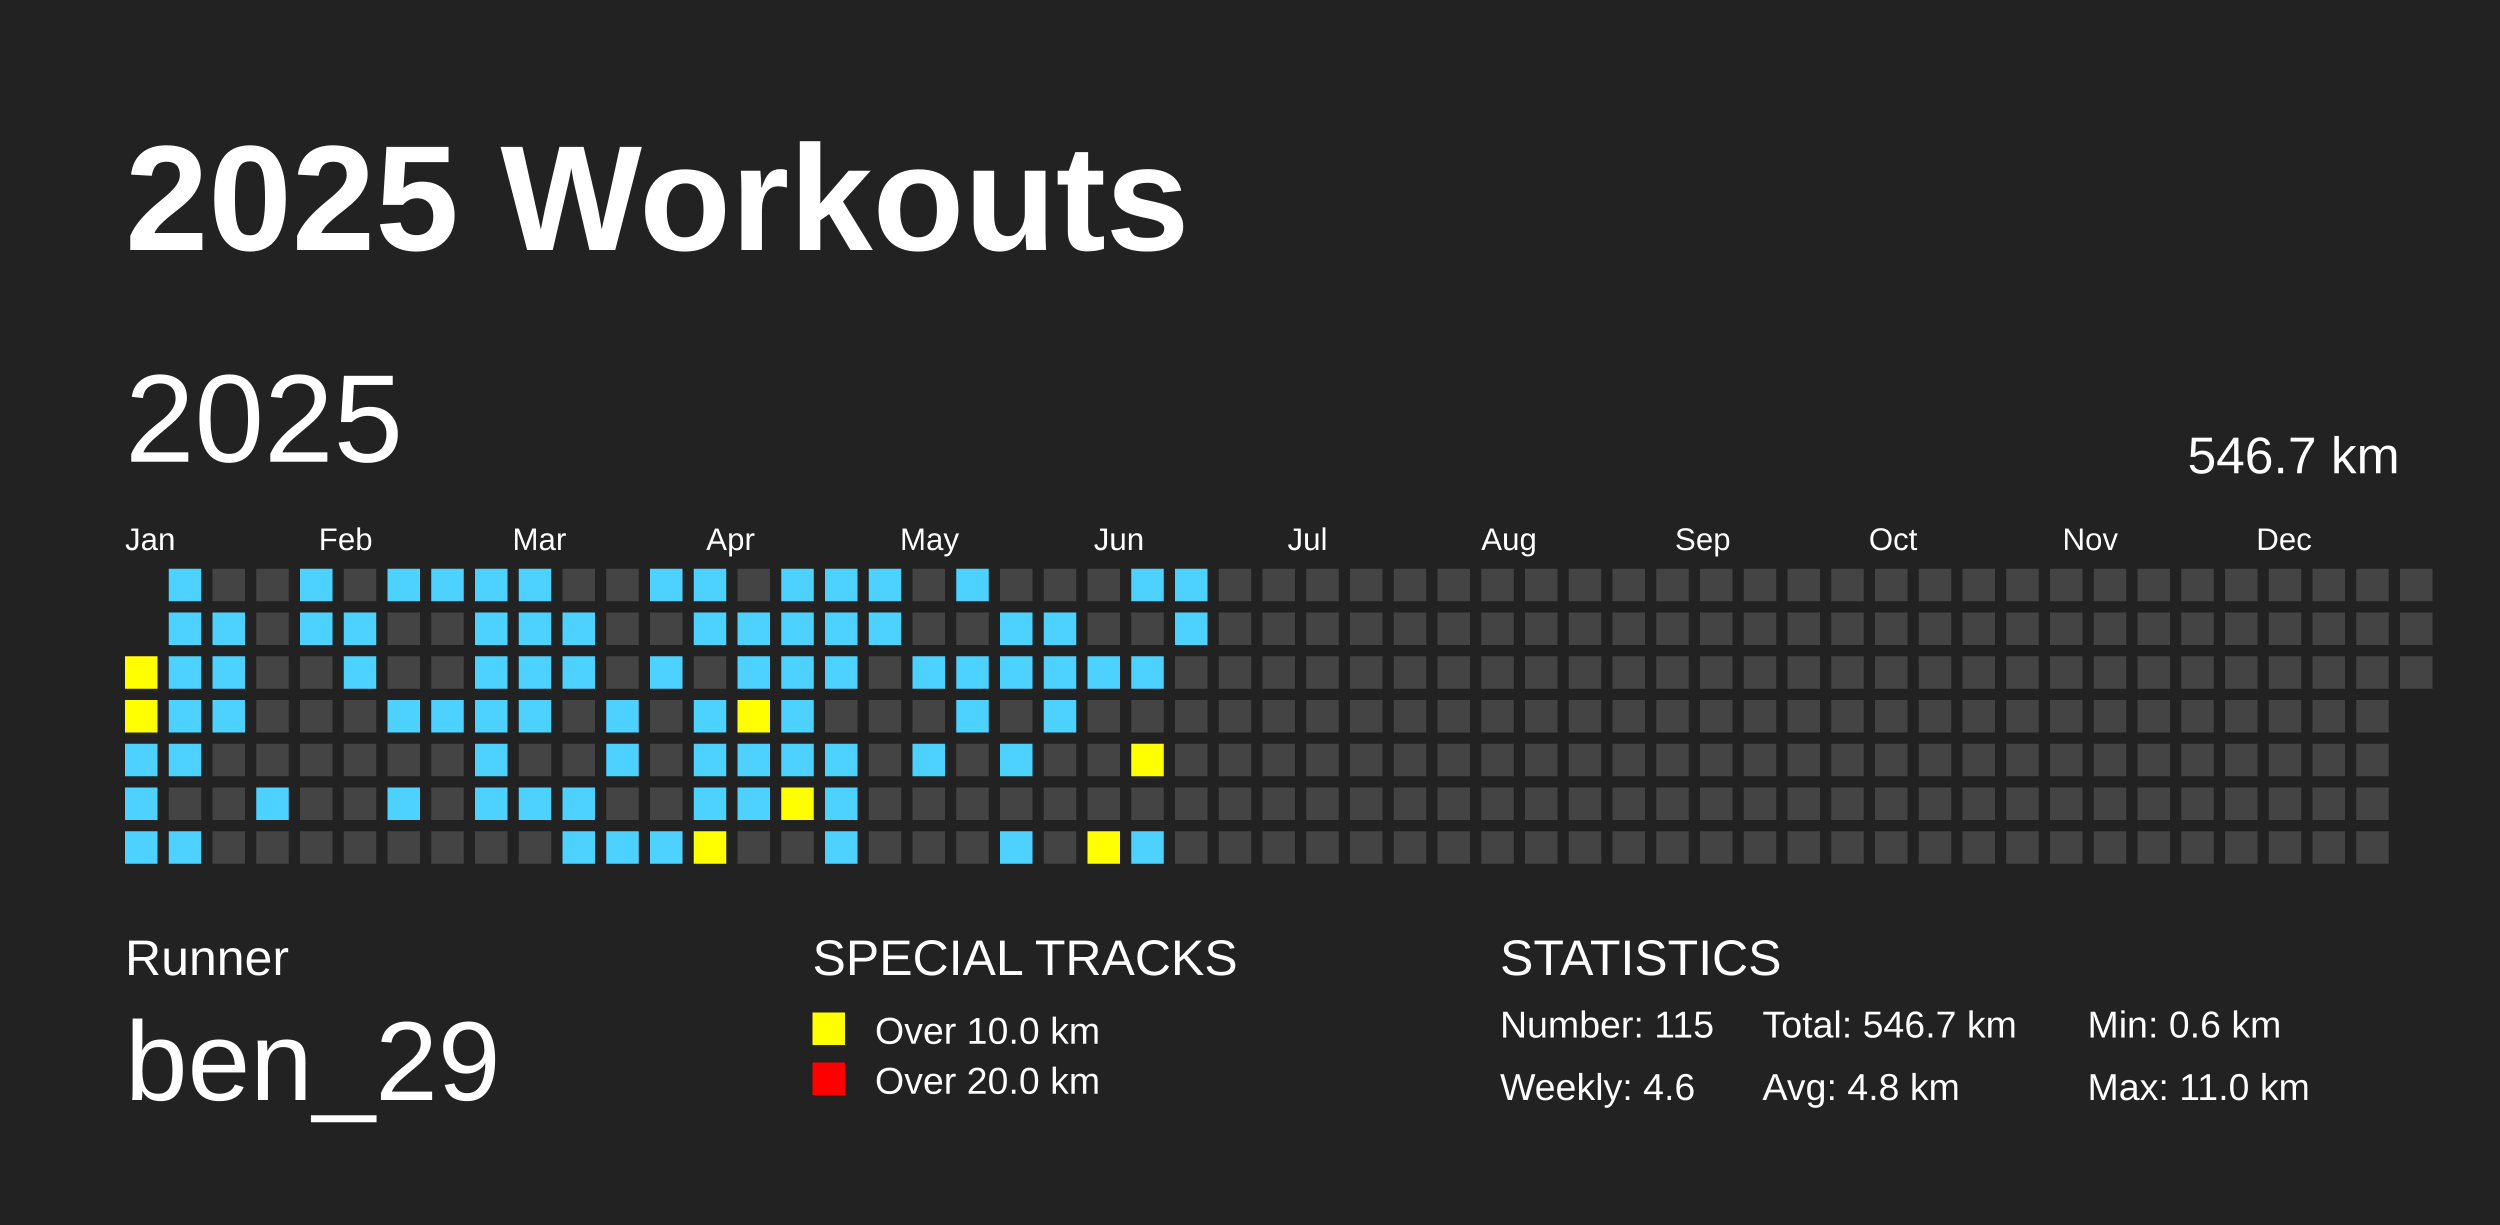
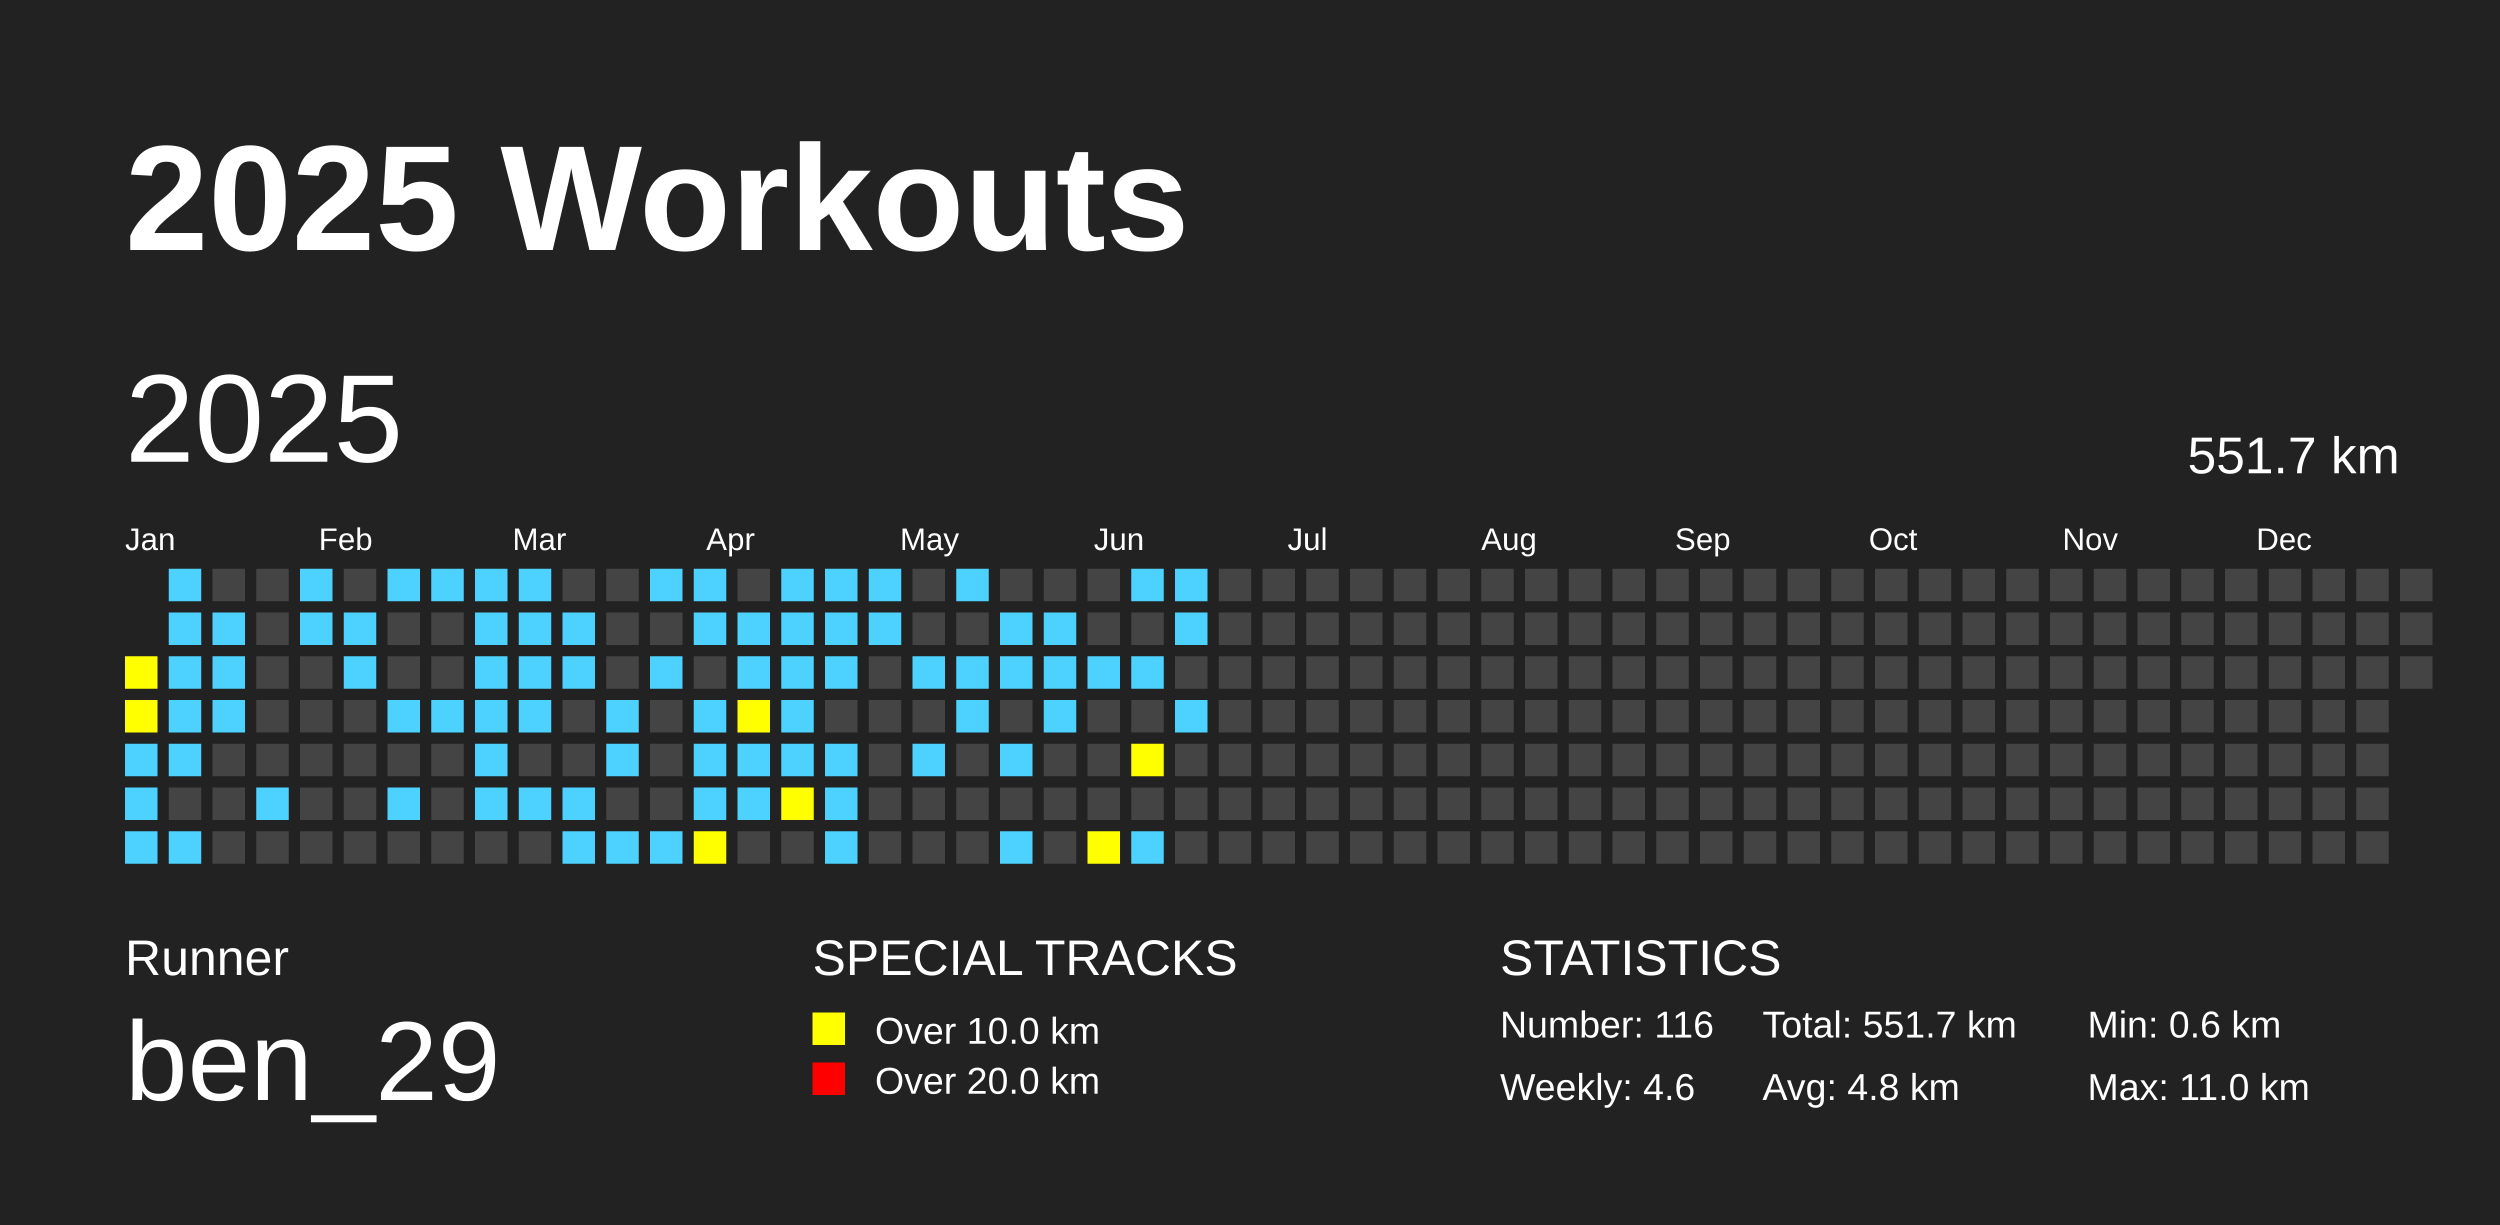
<svg xmlns="http://www.w3.org/2000/svg" baseProfile="full" height="98mm" version="1.1" viewBox="0,0,200,98" width="200mm">
  <defs />
  <rect fill="#222222" height="98" width="200" x="0" y="0" />
  <text fill="#FFFFFF" style="font-size:12px; font-family:Arial; font-weight:bold;" x="10" y="20">2025 Workouts</text>
  <text fill="#FFFFFF" style="font-size:4px; font-family:Arial" x="10" y="78">Runner</text>
  <text fill="#FFFFFF" style="font-size:9px; font-family:Arial" x="10" y="88">ben_29</text>
  <text fill="#FFFFFF" style="font-size:4px; font-family:Arial" x="65" y="78">SPECIAL TRACKS</text>
  <rect fill="yellow" height="2.6" width="2.6" x="65" y="81" />
  <text fill="#FFFFFF" style="font-size:3px; font-family:Arial" x="70" y="83.5">Over 10.0 km</text>
  <rect fill="red" height="2.6" width="2.6" x="65" y="85" />
  <text fill="#FFFFFF" style="font-size:3px; font-family:Arial" x="70" y="87.5">Over 20.0 km</text>
  <text fill="#FFFFFF" style="font-size:4px; font-family:Arial" x="120" y="78">STATISTICS</text>
-   <text fill="#FFFFFF" style="font-size:3px; font-family:Arial" x="120" y="83">Number: 115</text>
+   <text fill="#FFFFFF" style="font-size:3px; font-family:Arial" x="120" y="83">Number: 116</text>
  <text fill="#FFFFFF" style="font-size:3px; font-family:Arial" x="120" y="88">Weekly: 4.6</text>
-   <text fill="#FFFFFF" style="font-size:3px; font-family:Arial" x="141" y="83">Total: 546.7 km</text>
+   <text fill="#FFFFFF" style="font-size:3px; font-family:Arial" x="141" y="83">Total: 551.7 km</text>
  <text fill="#FFFFFF" style="font-size:3px; font-family:Arial" x="141" y="88">Avg: 4.8 km</text>
  <text fill="#FFFFFF" style="font-size:3px; font-family:Arial" x="167" y="83">Min: 0.6 km</text>
  <text fill="#FFFFFF" style="font-size:3px; font-family:Arial" x="167" y="88">Max: 11.0 km</text>
  <text dominant-baseline="hanging" fill="#FFFFFF" style="font-size:10.0px; font-family:Arial;" x="10" y="30">2025</text>
-   <text dominant-baseline="hanging" fill="#FFFFFF" style="font-size:4.125px; font-family:Arial;" x="175" y="35">546.7 km</text>
+   <text dominant-baseline="hanging" fill="#FFFFFF" style="font-size:4.125px; font-family:Arial;" x="175" y="35">551.7 km</text>
  <text fill="#FFFFFF" style="font-size:2.5px; font-family:Arial" x="10.0" y="44">Jan</text>
  <text fill="#FFFFFF" style="font-size:2.5px; font-family:Arial" x="25.5" y="44">Feb</text>
  <text fill="#FFFFFF" style="font-size:2.5px; font-family:Arial" x="41.0" y="44">Mar</text>
  <text fill="#FFFFFF" style="font-size:2.5px; font-family:Arial" x="56.5" y="44">Apr</text>
  <text fill="#FFFFFF" style="font-size:2.5px; font-family:Arial" x="72.0" y="44">May</text>
  <text fill="#FFFFFF" style="font-size:2.5px; font-family:Arial" x="87.5" y="44">Jun</text>
  <text fill="#FFFFFF" style="font-size:2.5px; font-family:Arial" x="103.0" y="44">Jul</text>
  <text fill="#FFFFFF" style="font-size:2.5px; font-family:Arial" x="118.5" y="44">Aug</text>
  <text fill="#FFFFFF" style="font-size:2.5px; font-family:Arial" x="134.0" y="44">Sep</text>
  <text fill="#FFFFFF" style="font-size:2.5px; font-family:Arial" x="149.5" y="44">Oct</text>
  <text fill="#FFFFFF" style="font-size:2.5px; font-family:Arial" x="165.0" y="44">Nov</text>
  <text fill="#FFFFFF" style="font-size:2.5px; font-family:Arial" x="180.5" y="44">Dec</text>
  <rect fill="yellow" height="2.6" width="2.6" x="10.0" y="52.5" />
  <rect fill="yellow" height="2.6" width="2.6" x="10.0" y="56.0" />
  <rect fill="#4DD2FF" height="2.6" width="2.6" x="10.0" y="59.5" />
  <rect fill="#4DD2FF" height="2.6" width="2.6" x="10.0" y="63.0" />
  <rect fill="#4DD2FF" height="2.6" width="2.6" x="10.0" y="66.5" />
  <rect fill="#4DD2FF" height="2.6" width="2.6" x="13.5" y="45.5" />
  <rect fill="#4DD2FF" height="2.6" width="2.6" x="13.5" y="49.0" />
  <rect fill="#4DD2FF" height="2.6" width="2.6" x="13.5" y="52.5" />
  <rect fill="#4DD2FF" height="2.6" width="2.6" x="13.5" y="56.0" />
  <rect fill="#4DD2FF" height="2.6" width="2.6" x="13.5" y="59.5" />
  <rect fill="#444444" height="2.6" width="2.6" x="13.5" y="63.0" />
  <rect fill="#4DD2FF" height="2.6" width="2.6" x="13.5" y="66.5" />
  <rect fill="#444444" height="2.6" width="2.6" x="17.0" y="45.5" />
  <rect fill="#4DD2FF" height="2.6" width="2.6" x="17.0" y="49.0" />
  <rect fill="#4DD2FF" height="2.6" width="2.6" x="17.0" y="52.5" />
  <rect fill="#4DD2FF" height="2.6" width="2.6" x="17.0" y="56.0" />
  <rect fill="#444444" height="2.6" width="2.6" x="17.0" y="59.5" />
  <rect fill="#444444" height="2.6" width="2.6" x="17.0" y="63.0" />
  <rect fill="#444444" height="2.6" width="2.6" x="17.0" y="66.5" />
  <rect fill="#444444" height="2.6" width="2.6" x="20.5" y="45.5" />
  <rect fill="#444444" height="2.6" width="2.6" x="20.5" y="49.0" />
  <rect fill="#444444" height="2.6" width="2.6" x="20.5" y="52.5" />
  <rect fill="#444444" height="2.6" width="2.6" x="20.5" y="56.0" />
  <rect fill="#444444" height="2.6" width="2.6" x="20.5" y="59.5" />
  <rect fill="#4DD2FF" height="2.6" width="2.6" x="20.5" y="63.0" />
  <rect fill="#444444" height="2.6" width="2.6" x="20.5" y="66.5" />
  <rect fill="#4DD2FF" height="2.6" width="2.6" x="24.0" y="45.5" />
  <rect fill="#4DD2FF" height="2.6" width="2.6" x="24.0" y="49.0" />
  <rect fill="#444444" height="2.6" width="2.6" x="24.0" y="52.5" />
  <rect fill="#444444" height="2.6" width="2.6" x="24.0" y="56.0" />
  <rect fill="#444444" height="2.6" width="2.6" x="24.0" y="59.5" />
  <rect fill="#444444" height="2.6" width="2.6" x="24.0" y="63.0" />
  <rect fill="#444444" height="2.6" width="2.6" x="24.0" y="66.5" />
  <rect fill="#444444" height="2.6" width="2.6" x="27.5" y="45.5" />
  <rect fill="#4DD2FF" height="2.6" width="2.6" x="27.5" y="49.0" />
  <rect fill="#4DD2FF" height="2.6" width="2.6" x="27.5" y="52.5" />
  <rect fill="#444444" height="2.6" width="2.6" x="27.5" y="56.0" />
  <rect fill="#444444" height="2.6" width="2.6" x="27.5" y="59.5" />
  <rect fill="#444444" height="2.6" width="2.6" x="27.5" y="63.0" />
  <rect fill="#444444" height="2.6" width="2.6" x="27.5" y="66.5" />
  <rect fill="#4DD2FF" height="2.6" width="2.6" x="31.0" y="45.5" />
  <rect fill="#444444" height="2.6" width="2.6" x="31.0" y="49.0" />
  <rect fill="#444444" height="2.6" width="2.6" x="31.0" y="52.5" />
  <rect fill="#4DD2FF" height="2.6" width="2.6" x="31.0" y="56.0" />
  <rect fill="#444444" height="2.6" width="2.6" x="31.0" y="59.5" />
  <rect fill="#4DD2FF" height="2.6" width="2.6" x="31.0" y="63.0" />
  <rect fill="#444444" height="2.6" width="2.6" x="31.0" y="66.5" />
  <rect fill="#4DD2FF" height="2.6" width="2.6" x="34.5" y="45.5" />
  <rect fill="#444444" height="2.6" width="2.6" x="34.5" y="49.0" />
  <rect fill="#444444" height="2.6" width="2.6" x="34.5" y="52.5" />
  <rect fill="#4DD2FF" height="2.6" width="2.6" x="34.5" y="56.0" />
  <rect fill="#444444" height="2.6" width="2.6" x="34.5" y="59.5" />
  <rect fill="#444444" height="2.6" width="2.6" x="34.5" y="63.0" />
  <rect fill="#444444" height="2.6" width="2.6" x="34.5" y="66.5" />
  <rect fill="#4DD2FF" height="2.6" width="2.6" x="38.0" y="45.5" />
  <rect fill="#4DD2FF" height="2.6" width="2.6" x="38.0" y="49.0" />
  <rect fill="#4DD2FF" height="2.6" width="2.6" x="38.0" y="52.5" />
  <rect fill="#4DD2FF" height="2.6" width="2.6" x="38.0" y="56.0" />
  <rect fill="#4DD2FF" height="2.6" width="2.6" x="38.0" y="59.5" />
  <rect fill="#4DD2FF" height="2.6" width="2.6" x="38.0" y="63.0" />
  <rect fill="#444444" height="2.6" width="2.6" x="38.0" y="66.5" />
  <rect fill="#4DD2FF" height="2.6" width="2.6" x="41.5" y="45.5" />
  <rect fill="#4DD2FF" height="2.6" width="2.6" x="41.5" y="49.0" />
  <rect fill="#4DD2FF" height="2.6" width="2.6" x="41.5" y="52.5" />
  <rect fill="#4DD2FF" height="2.6" width="2.6" x="41.5" y="56.0" />
  <rect fill="#444444" height="2.6" width="2.6" x="41.5" y="59.5" />
  <rect fill="#4DD2FF" height="2.6" width="2.6" x="41.5" y="63.0" />
  <rect fill="#444444" height="2.6" width="2.6" x="41.5" y="66.5" />
  <rect fill="#444444" height="2.6" width="2.6" x="45.0" y="45.5" />
  <rect fill="#4DD2FF" height="2.6" width="2.6" x="45.0" y="49.0" />
  <rect fill="#4DD2FF" height="2.6" width="2.6" x="45.0" y="52.5" />
  <rect fill="#444444" height="2.6" width="2.6" x="45.0" y="56.0" />
  <rect fill="#444444" height="2.6" width="2.6" x="45.0" y="59.5" />
  <rect fill="#4DD2FF" height="2.6" width="2.6" x="45.0" y="63.0" />
  <rect fill="#4DD2FF" height="2.6" width="2.6" x="45.0" y="66.5" />
  <rect fill="#444444" height="2.6" width="2.6" x="48.5" y="45.5" />
  <rect fill="#444444" height="2.6" width="2.6" x="48.5" y="49.0" />
  <rect fill="#444444" height="2.6" width="2.6" x="48.5" y="52.5" />
  <rect fill="#4DD2FF" height="2.6" width="2.6" x="48.5" y="56.0" />
  <rect fill="#4DD2FF" height="2.6" width="2.6" x="48.5" y="59.5" />
  <rect fill="#444444" height="2.6" width="2.6" x="48.5" y="63.0" />
  <rect fill="#4DD2FF" height="2.6" width="2.6" x="48.5" y="66.5" />
  <rect fill="#4DD2FF" height="2.6" width="2.6" x="52.0" y="45.5" />
  <rect fill="#444444" height="2.6" width="2.6" x="52.0" y="49.0" />
  <rect fill="#4DD2FF" height="2.6" width="2.6" x="52.0" y="52.5" />
  <rect fill="#444444" height="2.6" width="2.6" x="52.0" y="56.0" />
  <rect fill="#444444" height="2.6" width="2.6" x="52.0" y="59.5" />
  <rect fill="#444444" height="2.6" width="2.6" x="52.0" y="63.0" />
  <rect fill="#4DD2FF" height="2.6" width="2.6" x="52.0" y="66.5" />
  <rect fill="#4DD2FF" height="2.6" width="2.6" x="55.5" y="45.5" />
  <rect fill="#4DD2FF" height="2.6" width="2.6" x="55.5" y="49.0" />
  <rect fill="#444444" height="2.6" width="2.6" x="55.5" y="52.5" />
  <rect fill="#4DD2FF" height="2.6" width="2.6" x="55.5" y="56.0" />
  <rect fill="#4DD2FF" height="2.6" width="2.6" x="55.5" y="59.5" />
  <rect fill="#4DD2FF" height="2.6" width="2.6" x="55.5" y="63.0" />
  <rect fill="yellow" height="2.6" width="2.6" x="55.5" y="66.5" />
  <rect fill="#444444" height="2.6" width="2.6" x="59.0" y="45.5" />
  <rect fill="#4DD2FF" height="2.6" width="2.6" x="59.0" y="49.0" />
  <rect fill="#4DD2FF" height="2.6" width="2.6" x="59.0" y="52.5" />
  <rect fill="yellow" height="2.6" width="2.6" x="59.0" y="56.0" />
  <rect fill="#4DD2FF" height="2.6" width="2.6" x="59.0" y="59.5" />
  <rect fill="#4DD2FF" height="2.6" width="2.6" x="59.0" y="63.0" />
  <rect fill="#444444" height="2.6" width="2.6" x="59.0" y="66.5" />
  <rect fill="#4DD2FF" height="2.6" width="2.6" x="62.5" y="45.5" />
  <rect fill="#4DD2FF" height="2.6" width="2.6" x="62.5" y="49.0" />
  <rect fill="#4DD2FF" height="2.6" width="2.6" x="62.5" y="52.5" />
  <rect fill="#4DD2FF" height="2.6" width="2.6" x="62.5" y="56.0" />
  <rect fill="#4DD2FF" height="2.6" width="2.6" x="62.5" y="59.5" />
  <rect fill="yellow" height="2.6" width="2.6" x="62.5" y="63.0" />
  <rect fill="#444444" height="2.6" width="2.6" x="62.5" y="66.5" />
  <rect fill="#4DD2FF" height="2.6" width="2.6" x="66.0" y="45.5" />
  <rect fill="#4DD2FF" height="2.6" width="2.6" x="66.0" y="49.0" />
  <rect fill="#4DD2FF" height="2.6" width="2.6" x="66.0" y="52.5" />
  <rect fill="#444444" height="2.6" width="2.6" x="66.0" y="56.0" />
  <rect fill="#4DD2FF" height="2.6" width="2.6" x="66.0" y="59.5" />
  <rect fill="#4DD2FF" height="2.6" width="2.6" x="66.0" y="63.0" />
  <rect fill="#4DD2FF" height="2.6" width="2.6" x="66.0" y="66.5" />
  <rect fill="#4DD2FF" height="2.6" width="2.6" x="69.5" y="45.5" />
  <rect fill="#4DD2FF" height="2.6" width="2.6" x="69.5" y="49.0" />
  <rect fill="#444444" height="2.6" width="2.6" x="69.5" y="52.5" />
  <rect fill="#444444" height="2.6" width="2.6" x="69.5" y="56.0" />
  <rect fill="#444444" height="2.6" width="2.6" x="69.5" y="59.5" />
  <rect fill="#444444" height="2.6" width="2.6" x="69.5" y="63.0" />
  <rect fill="#444444" height="2.6" width="2.6" x="69.5" y="66.5" />
  <rect fill="#444444" height="2.6" width="2.6" x="73.0" y="45.5" />
  <rect fill="#444444" height="2.6" width="2.6" x="73.0" y="49.0" />
  <rect fill="#4DD2FF" height="2.6" width="2.6" x="73.0" y="52.5" />
  <rect fill="#444444" height="2.6" width="2.6" x="73.0" y="56.0" />
  <rect fill="#4DD2FF" height="2.6" width="2.6" x="73.0" y="59.5" />
  <rect fill="#444444" height="2.6" width="2.6" x="73.0" y="63.0" />
  <rect fill="#444444" height="2.6" width="2.6" x="73.0" y="66.5" />
  <rect fill="#4DD2FF" height="2.6" width="2.6" x="76.5" y="45.5" />
  <rect fill="#444444" height="2.6" width="2.6" x="76.5" y="49.0" />
  <rect fill="#4DD2FF" height="2.6" width="2.6" x="76.5" y="52.5" />
  <rect fill="#4DD2FF" height="2.6" width="2.6" x="76.5" y="56.0" />
  <rect fill="#444444" height="2.6" width="2.6" x="76.5" y="59.5" />
  <rect fill="#444444" height="2.6" width="2.6" x="76.5" y="63.0" />
  <rect fill="#444444" height="2.6" width="2.6" x="76.5" y="66.5" />
  <rect fill="#444444" height="2.6" width="2.6" x="80.0" y="45.5" />
  <rect fill="#4DD2FF" height="2.6" width="2.6" x="80.0" y="49.0" />
  <rect fill="#4DD2FF" height="2.6" width="2.6" x="80.0" y="52.5" />
  <rect fill="#444444" height="2.6" width="2.6" x="80.0" y="56.0" />
  <rect fill="#4DD2FF" height="2.6" width="2.6" x="80.0" y="59.5" />
  <rect fill="#444444" height="2.6" width="2.6" x="80.0" y="63.0" />
  <rect fill="#4DD2FF" height="2.6" width="2.6" x="80.0" y="66.5" />
  <rect fill="#444444" height="2.6" width="2.6" x="83.5" y="45.5" />
  <rect fill="#4DD2FF" height="2.6" width="2.6" x="83.5" y="49.0" />
  <rect fill="#4DD2FF" height="2.6" width="2.6" x="83.5" y="52.5" />
  <rect fill="#4DD2FF" height="2.6" width="2.6" x="83.5" y="56.0" />
  <rect fill="#444444" height="2.6" width="2.6" x="83.5" y="59.5" />
  <rect fill="#444444" height="2.6" width="2.6" x="83.5" y="63.0" />
  <rect fill="#444444" height="2.6" width="2.6" x="83.5" y="66.5" />
  <rect fill="#444444" height="2.6" width="2.6" x="87.0" y="45.5" />
  <rect fill="#444444" height="2.6" width="2.6" x="87.0" y="49.0" />
  <rect fill="#4DD2FF" height="2.6" width="2.6" x="87.0" y="52.5" />
  <rect fill="#444444" height="2.6" width="2.6" x="87.0" y="56.0" />
  <rect fill="#444444" height="2.6" width="2.6" x="87.0" y="59.5" />
  <rect fill="#444444" height="2.6" width="2.6" x="87.0" y="63.0" />
  <rect fill="yellow" height="2.6" width="2.6" x="87.0" y="66.5" />
  <rect fill="#4DD2FF" height="2.6" width="2.6" x="90.5" y="45.5" />
  <rect fill="#444444" height="2.6" width="2.6" x="90.5" y="49.0" />
  <rect fill="#4DD2FF" height="2.6" width="2.6" x="90.5" y="52.5" />
  <rect fill="#444444" height="2.6" width="2.6" x="90.5" y="56.0" />
  <rect fill="yellow" height="2.6" width="2.6" x="90.5" y="59.5" />
  <rect fill="#444444" height="2.6" width="2.6" x="90.5" y="63.0" />
  <rect fill="#4DD2FF" height="2.6" width="2.6" x="90.5" y="66.5" />
  <rect fill="#4DD2FF" height="2.6" width="2.6" x="94.0" y="45.5" />
  <rect fill="#4DD2FF" height="2.6" width="2.6" x="94.0" y="49.0" />
  <rect fill="#444444" height="2.6" width="2.6" x="94.0" y="52.5" />
-   <rect fill="#444444" height="2.6" width="2.6" x="94.0" y="56.0" />
+   <rect fill="#4DD2FF" height="2.6" width="2.6" x="94.0" y="56.0" />
  <rect fill="#444444" height="2.6" width="2.6" x="94.0" y="59.5" />
  <rect fill="#444444" height="2.6" width="2.6" x="94.0" y="63.0" />
  <rect fill="#444444" height="2.6" width="2.6" x="94.0" y="66.5" />
  <rect fill="#444444" height="2.6" width="2.6" x="97.5" y="45.5" />
  <rect fill="#444444" height="2.6" width="2.6" x="97.5" y="49.0" />
  <rect fill="#444444" height="2.6" width="2.6" x="97.5" y="52.5" />
  <rect fill="#444444" height="2.6" width="2.6" x="97.5" y="56.0" />
  <rect fill="#444444" height="2.6" width="2.6" x="97.5" y="59.5" />
  <rect fill="#444444" height="2.6" width="2.6" x="97.5" y="63.0" />
  <rect fill="#444444" height="2.6" width="2.6" x="97.5" y="66.5" />
  <rect fill="#444444" height="2.6" width="2.6" x="101.0" y="45.5" />
  <rect fill="#444444" height="2.6" width="2.6" x="101.0" y="49.0" />
  <rect fill="#444444" height="2.6" width="2.6" x="101.0" y="52.5" />
  <rect fill="#444444" height="2.6" width="2.6" x="101.0" y="56.0" />
  <rect fill="#444444" height="2.6" width="2.6" x="101.0" y="59.5" />
  <rect fill="#444444" height="2.6" width="2.6" x="101.0" y="63.0" />
  <rect fill="#444444" height="2.6" width="2.6" x="101.0" y="66.5" />
  <rect fill="#444444" height="2.6" width="2.6" x="104.5" y="45.5" />
  <rect fill="#444444" height="2.6" width="2.6" x="104.5" y="49.0" />
  <rect fill="#444444" height="2.6" width="2.6" x="104.5" y="52.5" />
  <rect fill="#444444" height="2.6" width="2.6" x="104.5" y="56.0" />
  <rect fill="#444444" height="2.6" width="2.6" x="104.5" y="59.5" />
  <rect fill="#444444" height="2.6" width="2.6" x="104.5" y="63.0" />
  <rect fill="#444444" height="2.6" width="2.6" x="104.5" y="66.5" />
  <rect fill="#444444" height="2.6" width="2.6" x="108.0" y="45.5" />
  <rect fill="#444444" height="2.6" width="2.6" x="108.0" y="49.0" />
  <rect fill="#444444" height="2.6" width="2.6" x="108.0" y="52.5" />
  <rect fill="#444444" height="2.6" width="2.6" x="108.0" y="56.0" />
  <rect fill="#444444" height="2.6" width="2.6" x="108.0" y="59.5" />
  <rect fill="#444444" height="2.6" width="2.6" x="108.0" y="63.0" />
  <rect fill="#444444" height="2.6" width="2.6" x="108.0" y="66.5" />
  <rect fill="#444444" height="2.6" width="2.6" x="111.5" y="45.5" />
  <rect fill="#444444" height="2.6" width="2.6" x="111.5" y="49.0" />
  <rect fill="#444444" height="2.6" width="2.6" x="111.5" y="52.5" />
  <rect fill="#444444" height="2.6" width="2.6" x="111.5" y="56.0" />
  <rect fill="#444444" height="2.6" width="2.6" x="111.5" y="59.5" />
  <rect fill="#444444" height="2.6" width="2.6" x="111.5" y="63.0" />
  <rect fill="#444444" height="2.6" width="2.6" x="111.5" y="66.5" />
  <rect fill="#444444" height="2.6" width="2.6" x="115.0" y="45.5" />
  <rect fill="#444444" height="2.6" width="2.6" x="115.0" y="49.0" />
  <rect fill="#444444" height="2.6" width="2.6" x="115.0" y="52.5" />
  <rect fill="#444444" height="2.6" width="2.6" x="115.0" y="56.0" />
  <rect fill="#444444" height="2.6" width="2.6" x="115.0" y="59.5" />
  <rect fill="#444444" height="2.6" width="2.6" x="115.0" y="63.0" />
  <rect fill="#444444" height="2.6" width="2.6" x="115.0" y="66.5" />
  <rect fill="#444444" height="2.6" width="2.6" x="118.5" y="45.5" />
  <rect fill="#444444" height="2.6" width="2.6" x="118.5" y="49.0" />
  <rect fill="#444444" height="2.6" width="2.6" x="118.5" y="52.5" />
  <rect fill="#444444" height="2.6" width="2.6" x="118.5" y="56.0" />
  <rect fill="#444444" height="2.6" width="2.6" x="118.5" y="59.5" />
  <rect fill="#444444" height="2.6" width="2.6" x="118.5" y="63.0" />
  <rect fill="#444444" height="2.6" width="2.6" x="118.5" y="66.5" />
  <rect fill="#444444" height="2.6" width="2.6" x="122.0" y="45.5" />
  <rect fill="#444444" height="2.6" width="2.6" x="122.0" y="49.0" />
  <rect fill="#444444" height="2.6" width="2.6" x="122.0" y="52.5" />
  <rect fill="#444444" height="2.6" width="2.6" x="122.0" y="56.0" />
  <rect fill="#444444" height="2.6" width="2.6" x="122.0" y="59.5" />
  <rect fill="#444444" height="2.6" width="2.6" x="122.0" y="63.0" />
  <rect fill="#444444" height="2.6" width="2.6" x="122.0" y="66.5" />
  <rect fill="#444444" height="2.6" width="2.6" x="125.5" y="45.5" />
  <rect fill="#444444" height="2.6" width="2.6" x="125.5" y="49.0" />
  <rect fill="#444444" height="2.6" width="2.6" x="125.5" y="52.5" />
  <rect fill="#444444" height="2.6" width="2.6" x="125.5" y="56.0" />
  <rect fill="#444444" height="2.6" width="2.6" x="125.5" y="59.5" />
  <rect fill="#444444" height="2.6" width="2.6" x="125.5" y="63.0" />
  <rect fill="#444444" height="2.6" width="2.6" x="125.5" y="66.5" />
  <rect fill="#444444" height="2.6" width="2.6" x="129.0" y="45.5" />
  <rect fill="#444444" height="2.6" width="2.6" x="129.0" y="49.0" />
  <rect fill="#444444" height="2.6" width="2.6" x="129.0" y="52.5" />
  <rect fill="#444444" height="2.6" width="2.6" x="129.0" y="56.0" />
  <rect fill="#444444" height="2.6" width="2.6" x="129.0" y="59.5" />
  <rect fill="#444444" height="2.6" width="2.6" x="129.0" y="63.0" />
  <rect fill="#444444" height="2.6" width="2.6" x="129.0" y="66.5" />
  <rect fill="#444444" height="2.6" width="2.6" x="132.5" y="45.5" />
  <rect fill="#444444" height="2.6" width="2.6" x="132.5" y="49.0" />
  <rect fill="#444444" height="2.6" width="2.6" x="132.5" y="52.5" />
  <rect fill="#444444" height="2.6" width="2.6" x="132.5" y="56.0" />
  <rect fill="#444444" height="2.6" width="2.6" x="132.5" y="59.5" />
  <rect fill="#444444" height="2.6" width="2.6" x="132.5" y="63.0" />
  <rect fill="#444444" height="2.6" width="2.6" x="132.5" y="66.5" />
  <rect fill="#444444" height="2.6" width="2.6" x="136.0" y="45.5" />
  <rect fill="#444444" height="2.6" width="2.6" x="136.0" y="49.0" />
  <rect fill="#444444" height="2.6" width="2.6" x="136.0" y="52.5" />
  <rect fill="#444444" height="2.6" width="2.6" x="136.0" y="56.0" />
  <rect fill="#444444" height="2.6" width="2.6" x="136.0" y="59.5" />
  <rect fill="#444444" height="2.6" width="2.6" x="136.0" y="63.0" />
  <rect fill="#444444" height="2.6" width="2.6" x="136.0" y="66.5" />
  <rect fill="#444444" height="2.6" width="2.6" x="139.5" y="45.5" />
  <rect fill="#444444" height="2.6" width="2.6" x="139.5" y="49.0" />
  <rect fill="#444444" height="2.6" width="2.6" x="139.5" y="52.5" />
  <rect fill="#444444" height="2.6" width="2.6" x="139.5" y="56.0" />
  <rect fill="#444444" height="2.6" width="2.6" x="139.5" y="59.5" />
  <rect fill="#444444" height="2.6" width="2.6" x="139.5" y="63.0" />
  <rect fill="#444444" height="2.6" width="2.6" x="139.5" y="66.5" />
  <rect fill="#444444" height="2.6" width="2.6" x="143.0" y="45.5" />
  <rect fill="#444444" height="2.6" width="2.6" x="143.0" y="49.0" />
  <rect fill="#444444" height="2.6" width="2.6" x="143.0" y="52.5" />
  <rect fill="#444444" height="2.6" width="2.6" x="143.0" y="56.0" />
  <rect fill="#444444" height="2.6" width="2.6" x="143.0" y="59.5" />
  <rect fill="#444444" height="2.6" width="2.6" x="143.0" y="63.0" />
  <rect fill="#444444" height="2.6" width="2.6" x="143.0" y="66.5" />
  <rect fill="#444444" height="2.6" width="2.6" x="146.5" y="45.5" />
  <rect fill="#444444" height="2.6" width="2.6" x="146.5" y="49.0" />
  <rect fill="#444444" height="2.6" width="2.6" x="146.5" y="52.5" />
  <rect fill="#444444" height="2.6" width="2.6" x="146.5" y="56.0" />
  <rect fill="#444444" height="2.6" width="2.6" x="146.5" y="59.5" />
  <rect fill="#444444" height="2.6" width="2.6" x="146.5" y="63.0" />
  <rect fill="#444444" height="2.6" width="2.6" x="146.5" y="66.5" />
  <rect fill="#444444" height="2.6" width="2.6" x="150.0" y="45.5" />
  <rect fill="#444444" height="2.6" width="2.6" x="150.0" y="49.0" />
  <rect fill="#444444" height="2.6" width="2.6" x="150.0" y="52.5" />
  <rect fill="#444444" height="2.6" width="2.6" x="150.0" y="56.0" />
  <rect fill="#444444" height="2.6" width="2.6" x="150.0" y="59.5" />
  <rect fill="#444444" height="2.6" width="2.6" x="150.0" y="63.0" />
  <rect fill="#444444" height="2.6" width="2.6" x="150.0" y="66.5" />
  <rect fill="#444444" height="2.6" width="2.6" x="153.5" y="45.5" />
  <rect fill="#444444" height="2.6" width="2.6" x="153.5" y="49.0" />
  <rect fill="#444444" height="2.6" width="2.6" x="153.5" y="52.5" />
  <rect fill="#444444" height="2.6" width="2.6" x="153.5" y="56.0" />
  <rect fill="#444444" height="2.6" width="2.6" x="153.5" y="59.5" />
  <rect fill="#444444" height="2.6" width="2.6" x="153.5" y="63.0" />
  <rect fill="#444444" height="2.6" width="2.6" x="153.5" y="66.5" />
  <rect fill="#444444" height="2.6" width="2.6" x="157.0" y="45.5" />
  <rect fill="#444444" height="2.6" width="2.6" x="157.0" y="49.0" />
  <rect fill="#444444" height="2.6" width="2.6" x="157.0" y="52.5" />
  <rect fill="#444444" height="2.6" width="2.6" x="157.0" y="56.0" />
  <rect fill="#444444" height="2.6" width="2.6" x="157.0" y="59.5" />
  <rect fill="#444444" height="2.6" width="2.6" x="157.0" y="63.0" />
  <rect fill="#444444" height="2.6" width="2.6" x="157.0" y="66.5" />
  <rect fill="#444444" height="2.6" width="2.6" x="160.5" y="45.5" />
  <rect fill="#444444" height="2.6" width="2.6" x="160.5" y="49.0" />
  <rect fill="#444444" height="2.6" width="2.6" x="160.5" y="52.5" />
  <rect fill="#444444" height="2.6" width="2.6" x="160.5" y="56.0" />
  <rect fill="#444444" height="2.6" width="2.6" x="160.5" y="59.5" />
  <rect fill="#444444" height="2.6" width="2.6" x="160.5" y="63.0" />
  <rect fill="#444444" height="2.6" width="2.6" x="160.5" y="66.5" />
  <rect fill="#444444" height="2.6" width="2.6" x="164.0" y="45.5" />
  <rect fill="#444444" height="2.6" width="2.6" x="164.0" y="49.0" />
  <rect fill="#444444" height="2.6" width="2.6" x="164.0" y="52.5" />
  <rect fill="#444444" height="2.6" width="2.6" x="164.0" y="56.0" />
  <rect fill="#444444" height="2.6" width="2.6" x="164.0" y="59.5" />
  <rect fill="#444444" height="2.6" width="2.6" x="164.0" y="63.0" />
  <rect fill="#444444" height="2.6" width="2.6" x="164.0" y="66.5" />
  <rect fill="#444444" height="2.6" width="2.6" x="167.5" y="45.5" />
  <rect fill="#444444" height="2.6" width="2.6" x="167.5" y="49.0" />
  <rect fill="#444444" height="2.6" width="2.6" x="167.5" y="52.5" />
  <rect fill="#444444" height="2.6" width="2.6" x="167.5" y="56.0" />
  <rect fill="#444444" height="2.6" width="2.6" x="167.5" y="59.5" />
  <rect fill="#444444" height="2.6" width="2.6" x="167.5" y="63.0" />
  <rect fill="#444444" height="2.6" width="2.6" x="167.5" y="66.5" />
  <rect fill="#444444" height="2.6" width="2.6" x="171.0" y="45.5" />
  <rect fill="#444444" height="2.6" width="2.6" x="171.0" y="49.0" />
  <rect fill="#444444" height="2.6" width="2.6" x="171.0" y="52.5" />
  <rect fill="#444444" height="2.6" width="2.6" x="171.0" y="56.0" />
  <rect fill="#444444" height="2.6" width="2.6" x="171.0" y="59.5" />
  <rect fill="#444444" height="2.6" width="2.6" x="171.0" y="63.0" />
  <rect fill="#444444" height="2.6" width="2.6" x="171.0" y="66.5" />
  <rect fill="#444444" height="2.6" width="2.6" x="174.5" y="45.5" />
  <rect fill="#444444" height="2.6" width="2.6" x="174.5" y="49.0" />
  <rect fill="#444444" height="2.6" width="2.6" x="174.5" y="52.5" />
  <rect fill="#444444" height="2.6" width="2.6" x="174.5" y="56.0" />
  <rect fill="#444444" height="2.6" width="2.6" x="174.5" y="59.5" />
  <rect fill="#444444" height="2.6" width="2.6" x="174.5" y="63.0" />
  <rect fill="#444444" height="2.6" width="2.6" x="174.5" y="66.5" />
  <rect fill="#444444" height="2.6" width="2.6" x="178.0" y="45.5" />
  <rect fill="#444444" height="2.6" width="2.6" x="178.0" y="49.0" />
  <rect fill="#444444" height="2.6" width="2.6" x="178.0" y="52.5" />
  <rect fill="#444444" height="2.6" width="2.6" x="178.0" y="56.0" />
  <rect fill="#444444" height="2.6" width="2.6" x="178.0" y="59.5" />
  <rect fill="#444444" height="2.6" width="2.6" x="178.0" y="63.0" />
  <rect fill="#444444" height="2.6" width="2.6" x="178.0" y="66.5" />
  <rect fill="#444444" height="2.6" width="2.6" x="181.5" y="45.5" />
  <rect fill="#444444" height="2.6" width="2.6" x="181.5" y="49.0" />
  <rect fill="#444444" height="2.6" width="2.6" x="181.5" y="52.5" />
  <rect fill="#444444" height="2.6" width="2.6" x="181.5" y="56.0" />
  <rect fill="#444444" height="2.6" width="2.6" x="181.5" y="59.5" />
  <rect fill="#444444" height="2.6" width="2.6" x="181.5" y="63.0" />
  <rect fill="#444444" height="2.6" width="2.6" x="181.5" y="66.5" />
  <rect fill="#444444" height="2.6" width="2.6" x="185.0" y="45.5" />
  <rect fill="#444444" height="2.6" width="2.6" x="185.0" y="49.0" />
  <rect fill="#444444" height="2.6" width="2.6" x="185.0" y="52.5" />
  <rect fill="#444444" height="2.6" width="2.6" x="185.0" y="56.0" />
  <rect fill="#444444" height="2.6" width="2.6" x="185.0" y="59.5" />
  <rect fill="#444444" height="2.6" width="2.6" x="185.0" y="63.0" />
  <rect fill="#444444" height="2.6" width="2.6" x="185.0" y="66.5" />
  <rect fill="#444444" height="2.6" width="2.6" x="188.5" y="45.5" />
  <rect fill="#444444" height="2.6" width="2.6" x="188.5" y="49.0" />
  <rect fill="#444444" height="2.6" width="2.6" x="188.5" y="52.5" />
  <rect fill="#444444" height="2.6" width="2.6" x="188.5" y="56.0" />
  <rect fill="#444444" height="2.6" width="2.6" x="188.5" y="59.5" />
  <rect fill="#444444" height="2.6" width="2.6" x="188.5" y="63.0" />
  <rect fill="#444444" height="2.6" width="2.6" x="188.5" y="66.5" />
  <rect fill="#444444" height="2.6" width="2.6" x="192.0" y="45.5" />
  <rect fill="#444444" height="2.6" width="2.6" x="192.0" y="49.0" />
  <rect fill="#444444" height="2.6" width="2.6" x="192.0" y="52.5" />
</svg>
